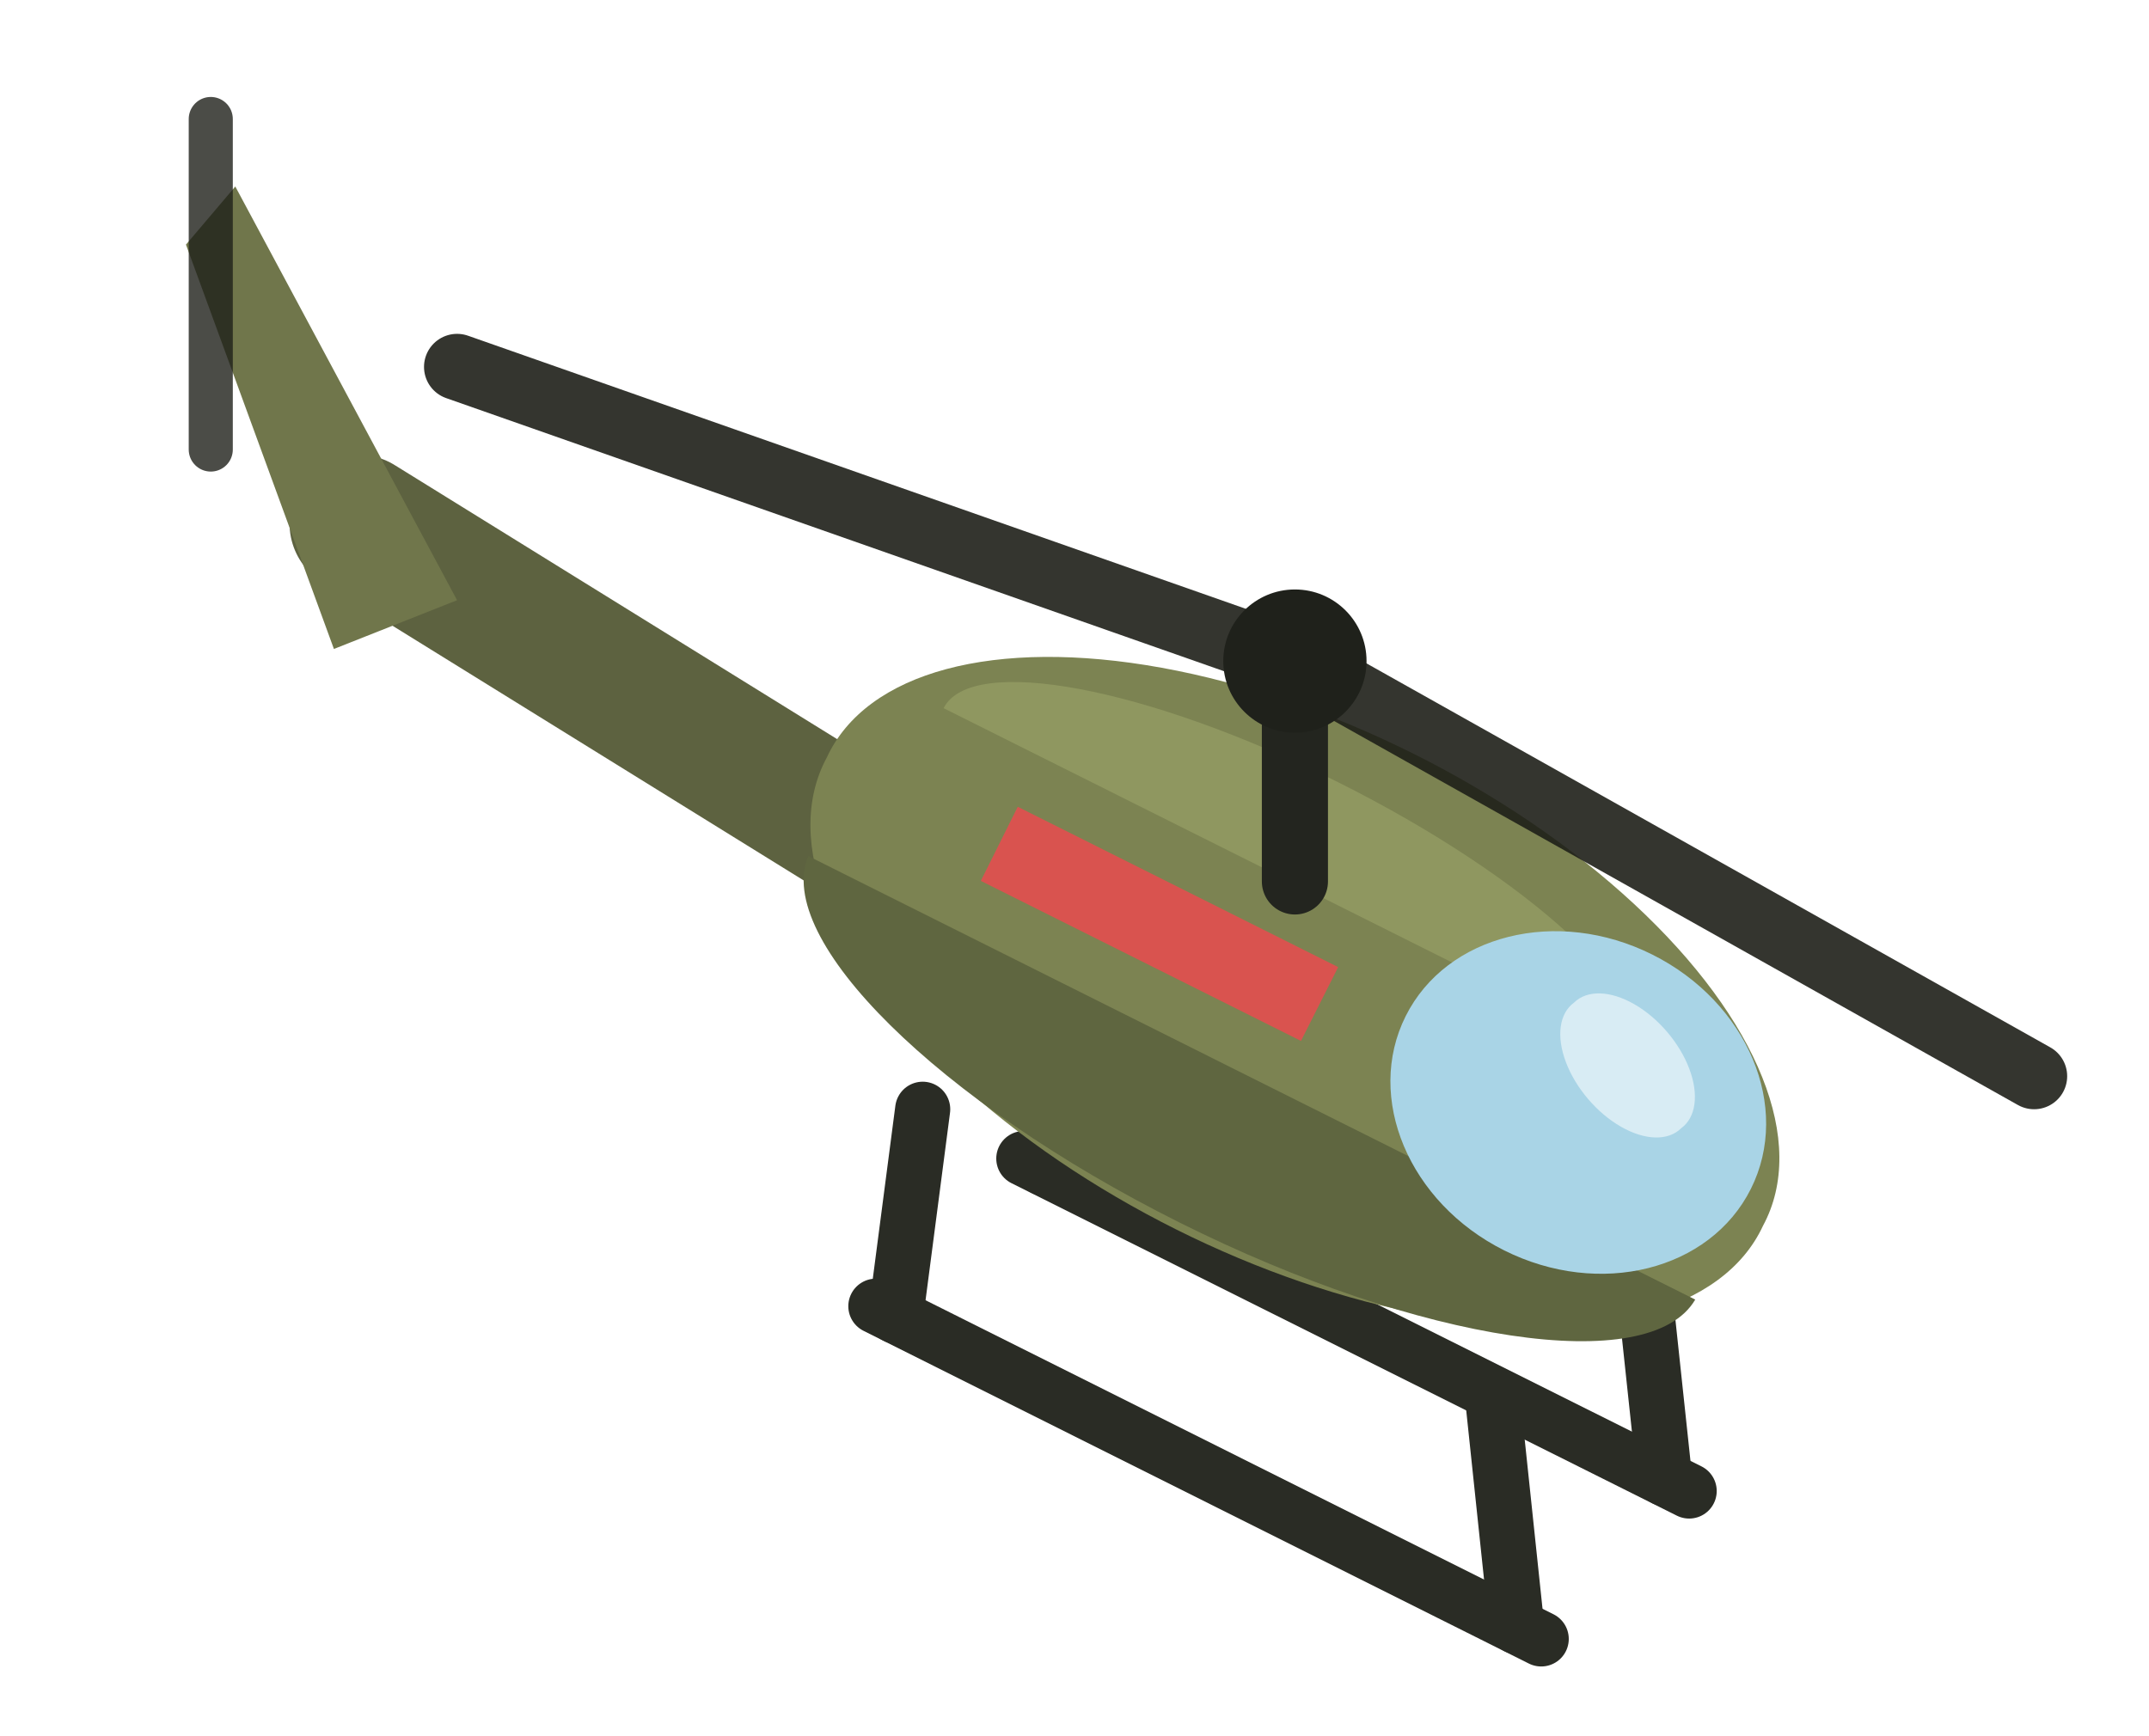
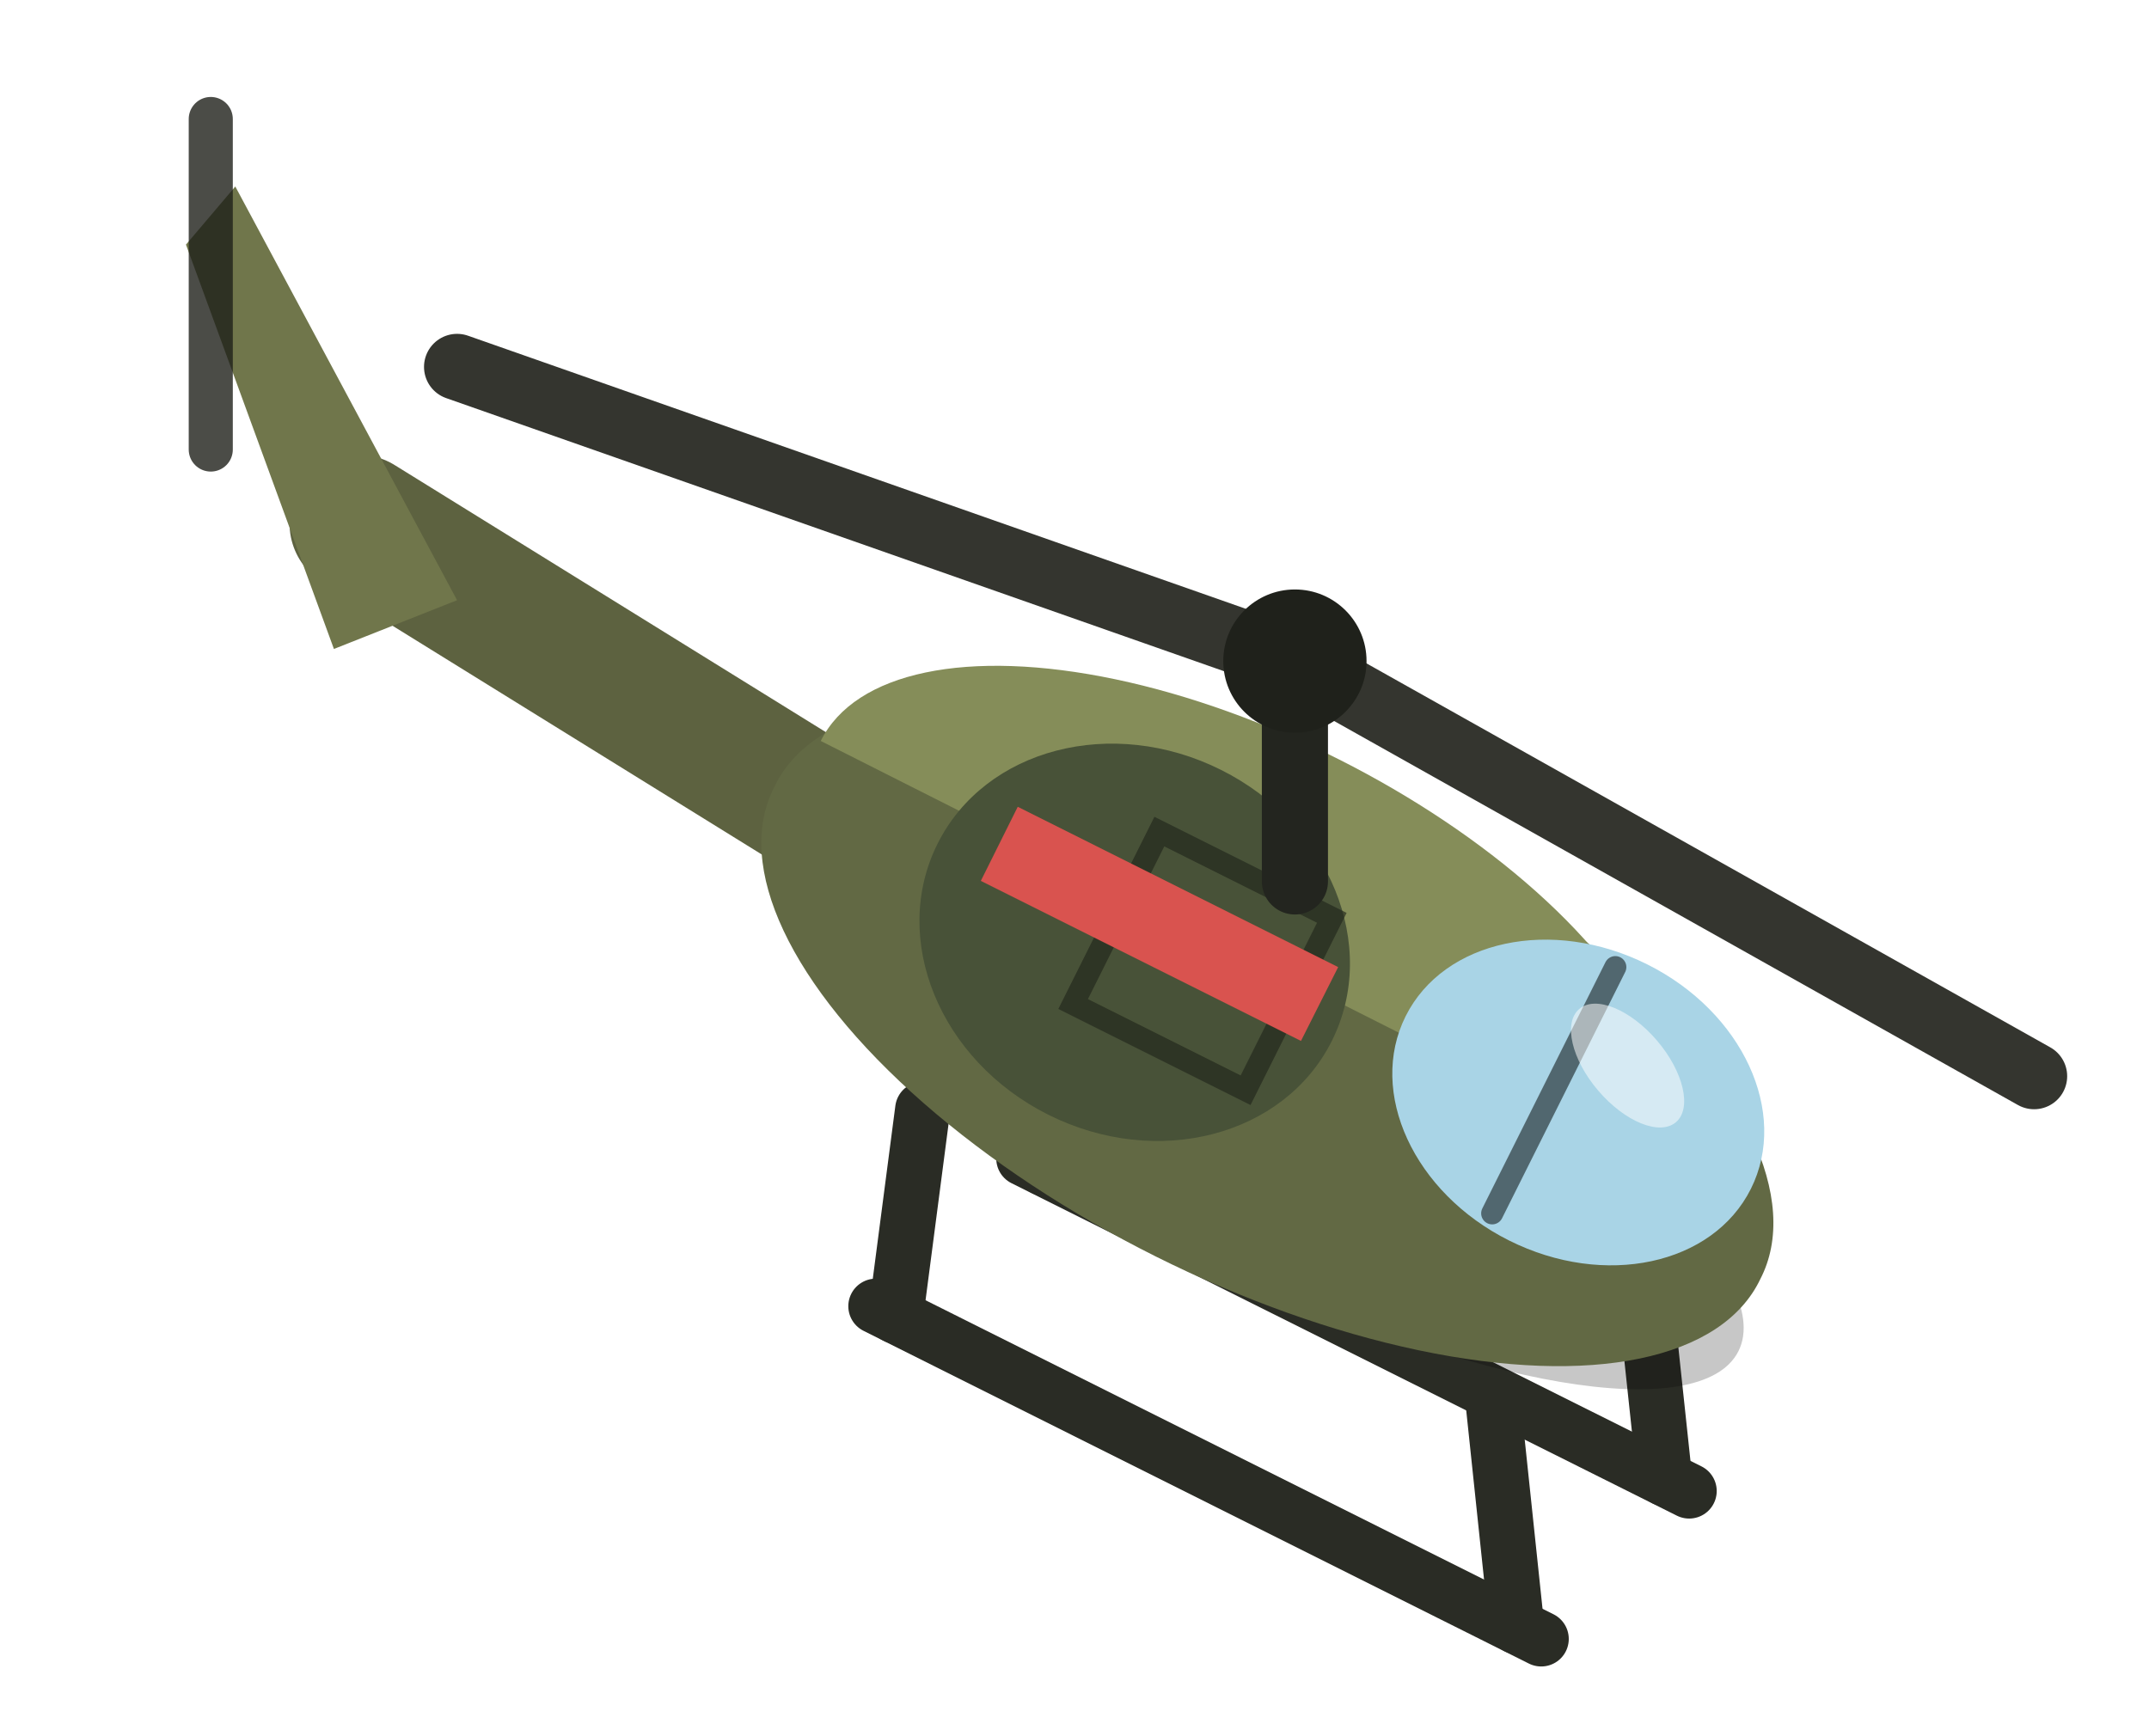
<svg xmlns="http://www.w3.org/2000/svg" width="78" height="63" viewBox="-47 -51 78 63">
  <rect id="bounds" x="-47" y="-51" width="78" height="63" fill="#000" fill-opacity="0" />
  <path d="M-9.84 -8.94L14.31 3.13" fill="none" stroke="#2a2c25" stroke-width="2" stroke-linecap="round" />
  <path d="M-9.12 -8.59L-8.14 -16.09" fill="none" stroke="#2a2c25" stroke-width="2" stroke-linecap="round" />
  <path d="M13.42 2.68L12.52 -5.76" fill="none" stroke="#2a2c25" stroke-width="2" stroke-linecap="round" />
  <path d="M-15.21 -3.58L8.94 8.5" fill="none" stroke="#2a2c25" stroke-width="2" stroke-linecap="round" />
  <path d="M-14.49 -3.22L-13.51 -10.73" fill="none" stroke="#2a2c25" stroke-width="2" stroke-linecap="round" />
  <path d="M8.05 8.05L7.16 -0.4" fill="none" stroke="#2a2c25" stroke-width="2" stroke-linecap="round" />
  <path d="M-8.94 -16.47L-33.99 -31.99" fill="none" stroke="#5d6240" stroke-width="5" stroke-linecap="round" />
  <path d="M-30.41 -29.21L-38.46 -44.23L-40.25 -42.12L-34.88 -27.44Z" fill="#70764b" />
  <path d="M-39.35 -46.68L-39.35 -34.68" fill="none" stroke="rgba(30,32,25,.8)" stroke-width="1.6" stroke-linecap="round" />
-   <path d="M16.99 -6.5A19 9.5 26.57 1 1 -16.99 -23.5A19 9.5 26.57 1 1 16.99 -6.5" fill="#7c8352" />
-   <path d="M14.53 -3.82A18 6 26.57 0 1 -17.66 -19.92" fill="#5f6640" />
-   <path d="M-12.75 -25.29A14 4 26.57 1 1 12.3 -12.76" fill="#8f9760" />
-   <path d="M16.55 -7.84A7 6 26.57 1 1 4.02 -14.11A7 6 26.57 1 1 16.55 -7.84" fill="#a9d4e6" />
-   <path d="M14.02 -10.04A3 1.8 49.48 1 1 10.13 -14.6A3 1.8 49.48 1 1 14.02 -10.04" fill="rgba(255,255,255,.55)" />
+   <path d="M16.1 -1.95A18 5.5 26.57 1 1 -16.1 -18.05A18 5.5 26.57 1 1 16.1 -1.95" fill="rgba(0,0,0,.22)" />
+   <path d="M16.89 -4.56A20 9 26.57 1 1 -18.89 -22.44A20 9 26.57 1 1 16.89 -4.56" fill="#626944" />
+   <path d="M-17.21 -24.1A17 7.8 26.57 1 1 13.14 -8.78" fill="#858d59" />
+   <path d="M1.34 -13.21A8 7 26.57 1 1 -12.97 -20.37A8 7 26.57 1 1 1.34 -13.21" fill="#485238" />
+   <path d="M16.55 -7.84A7 5.6 26.57 1 1 4.02 -14.11A7 5.6 26.57 1 1 16.55 -7.84" fill="#a9d4e6" />
+   <path d="M11.63 -15.89L7.16 -6.95" fill="none" stroke="rgba(35,45,48,.65)" stroke-width="0.8" stroke-linecap="round" />
+   <path d="M13.83 -10.26A2.7 1.4 49.48 1 1 10.32 -14.37A2.7 1.4 49.48 1 1 13.83 -10.26" fill="rgba(255,255,255,.52)" />
+   <path d="M-4.92 -20.81L1.34 -17.68L-1.79 -11.42L-8.05 -14.55Z" fill="none" stroke="rgba(33,38,27,.65)" stroke-width="0.8" stroke-linecap="round" />
  <path d="M-10.06 -21.71L1.57 -15.89L0.22 -13.21L-11.4 -19.02Z" fill="#d9534f" />
  <path d="M0 -19L0 -26" fill="none" stroke="#23251f" stroke-width="2.4" stroke-linecap="round" />
  <path d="M0 -27L-30.41 -37.68" fill="none" stroke="rgba(30,32,25,.9)" stroke-width="2.4" stroke-linecap="round" />
  <path d="M0 -27L26.83 -11.93" fill="none" stroke="rgba(30,32,25,.9)" stroke-width="2.4" stroke-linecap="round" />
  <path d="M2.6 -27A2.6 2.6 0 1 1 -2.6 -27A2.6 2.6 0 1 1 2.6 -27" fill="#1f211b" />
</svg>
